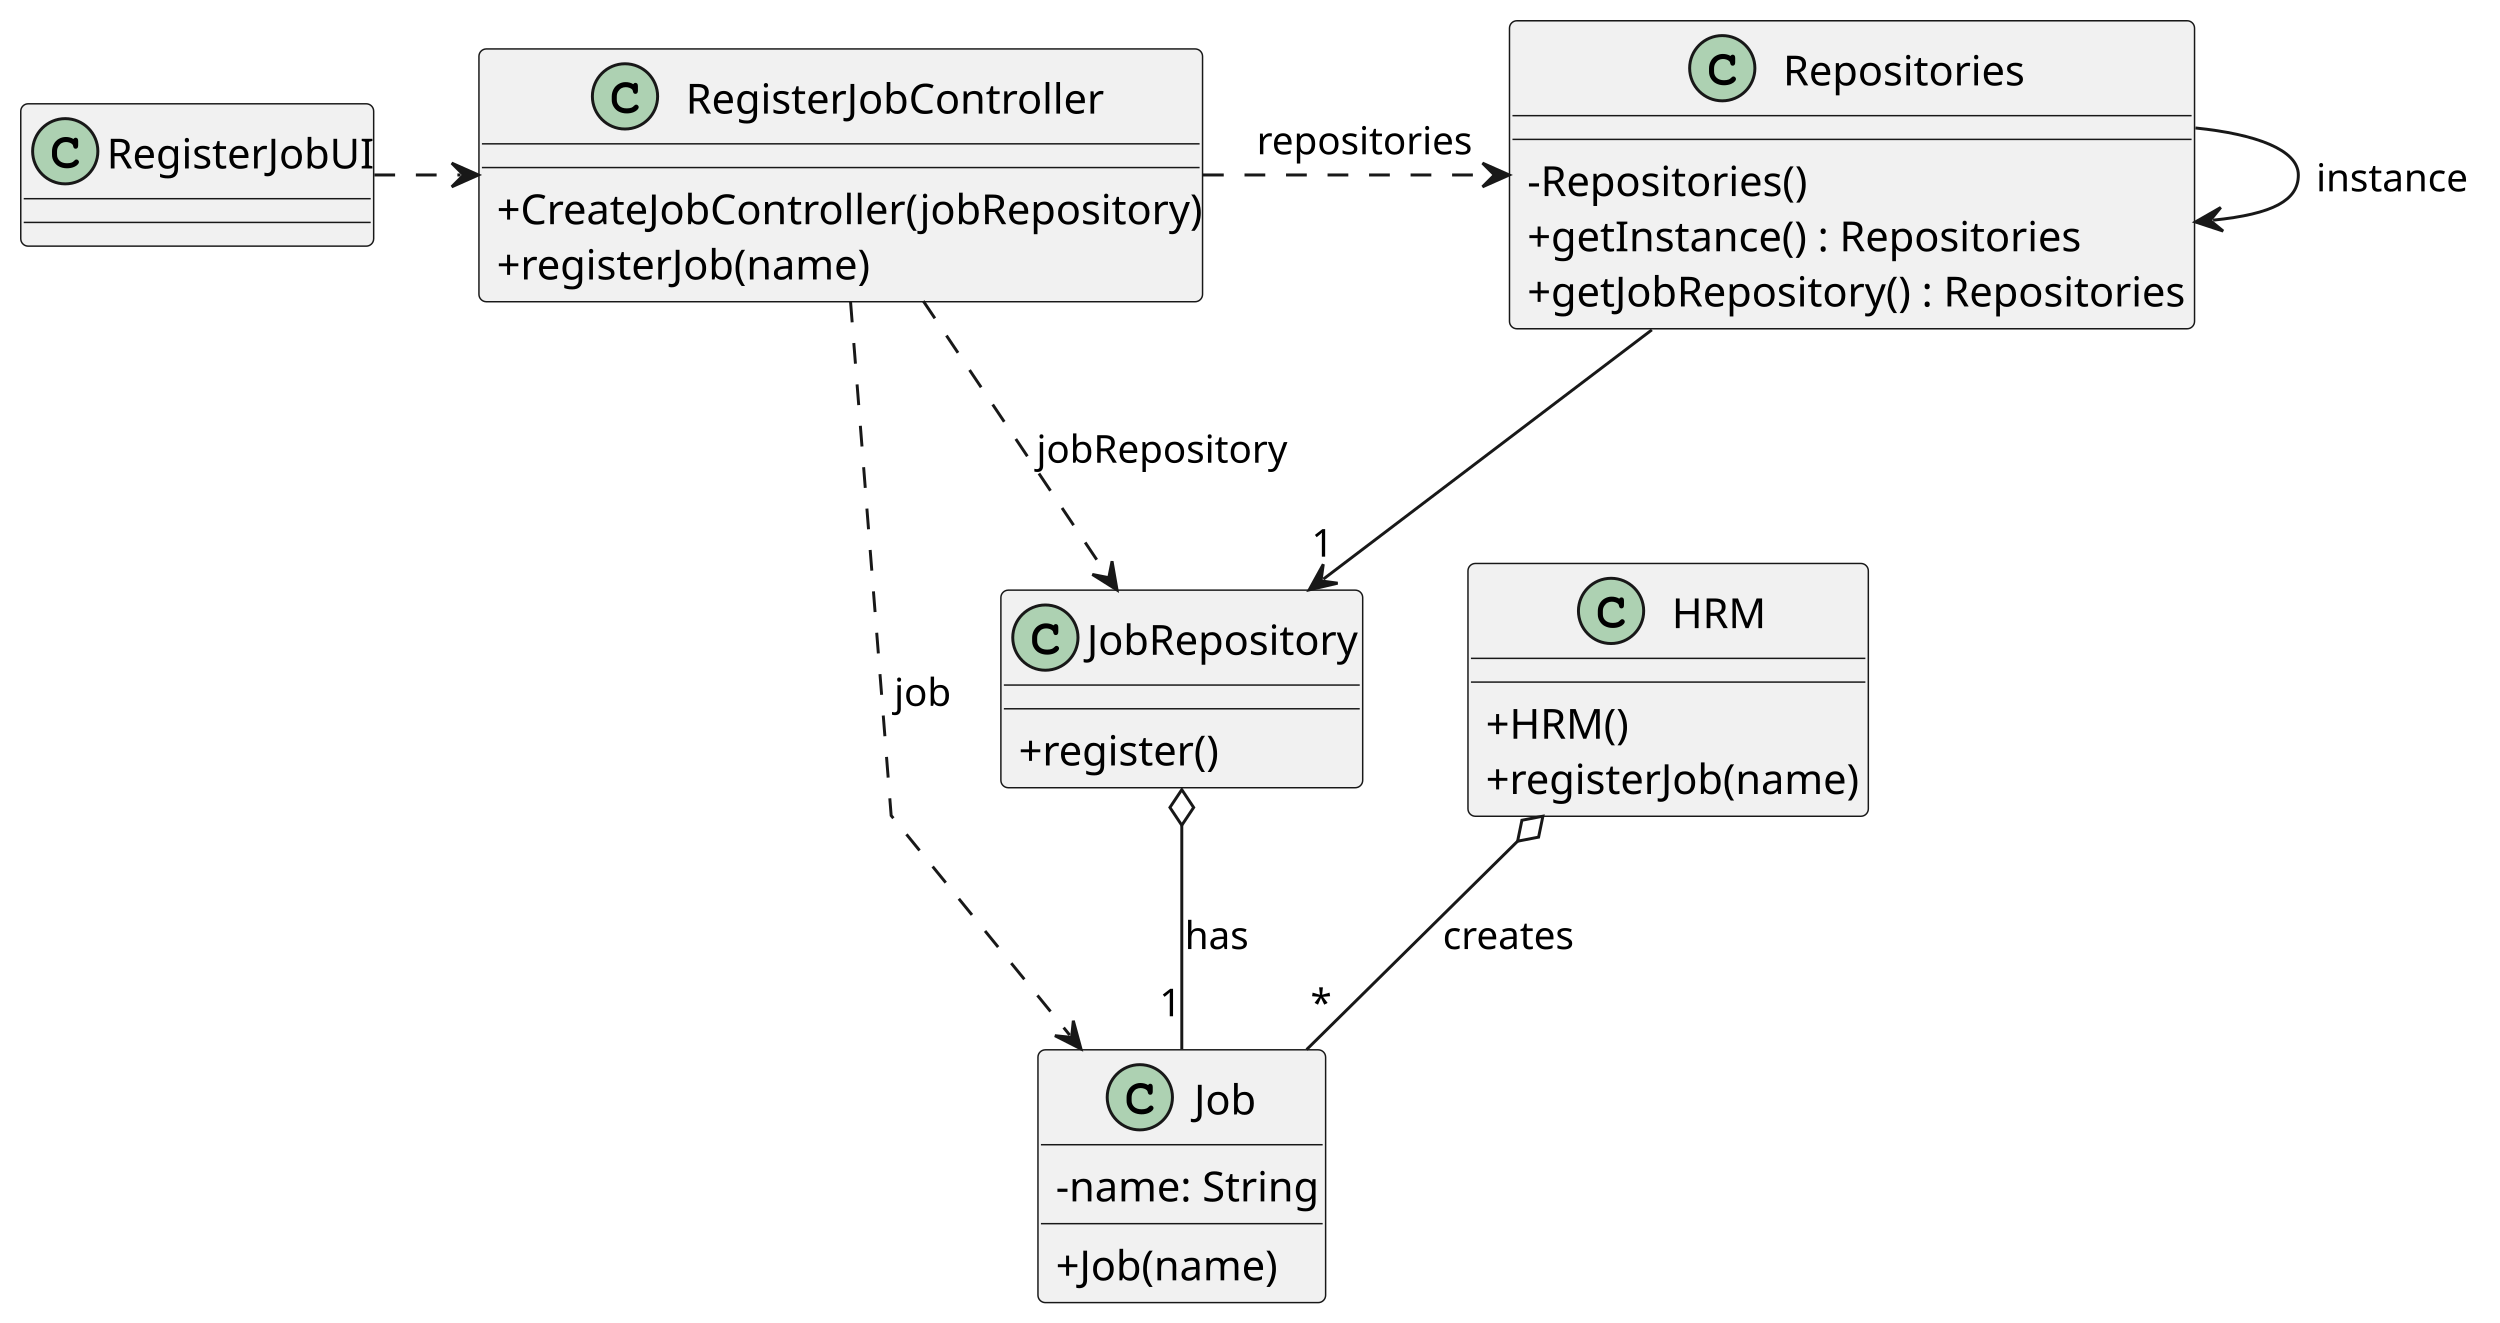
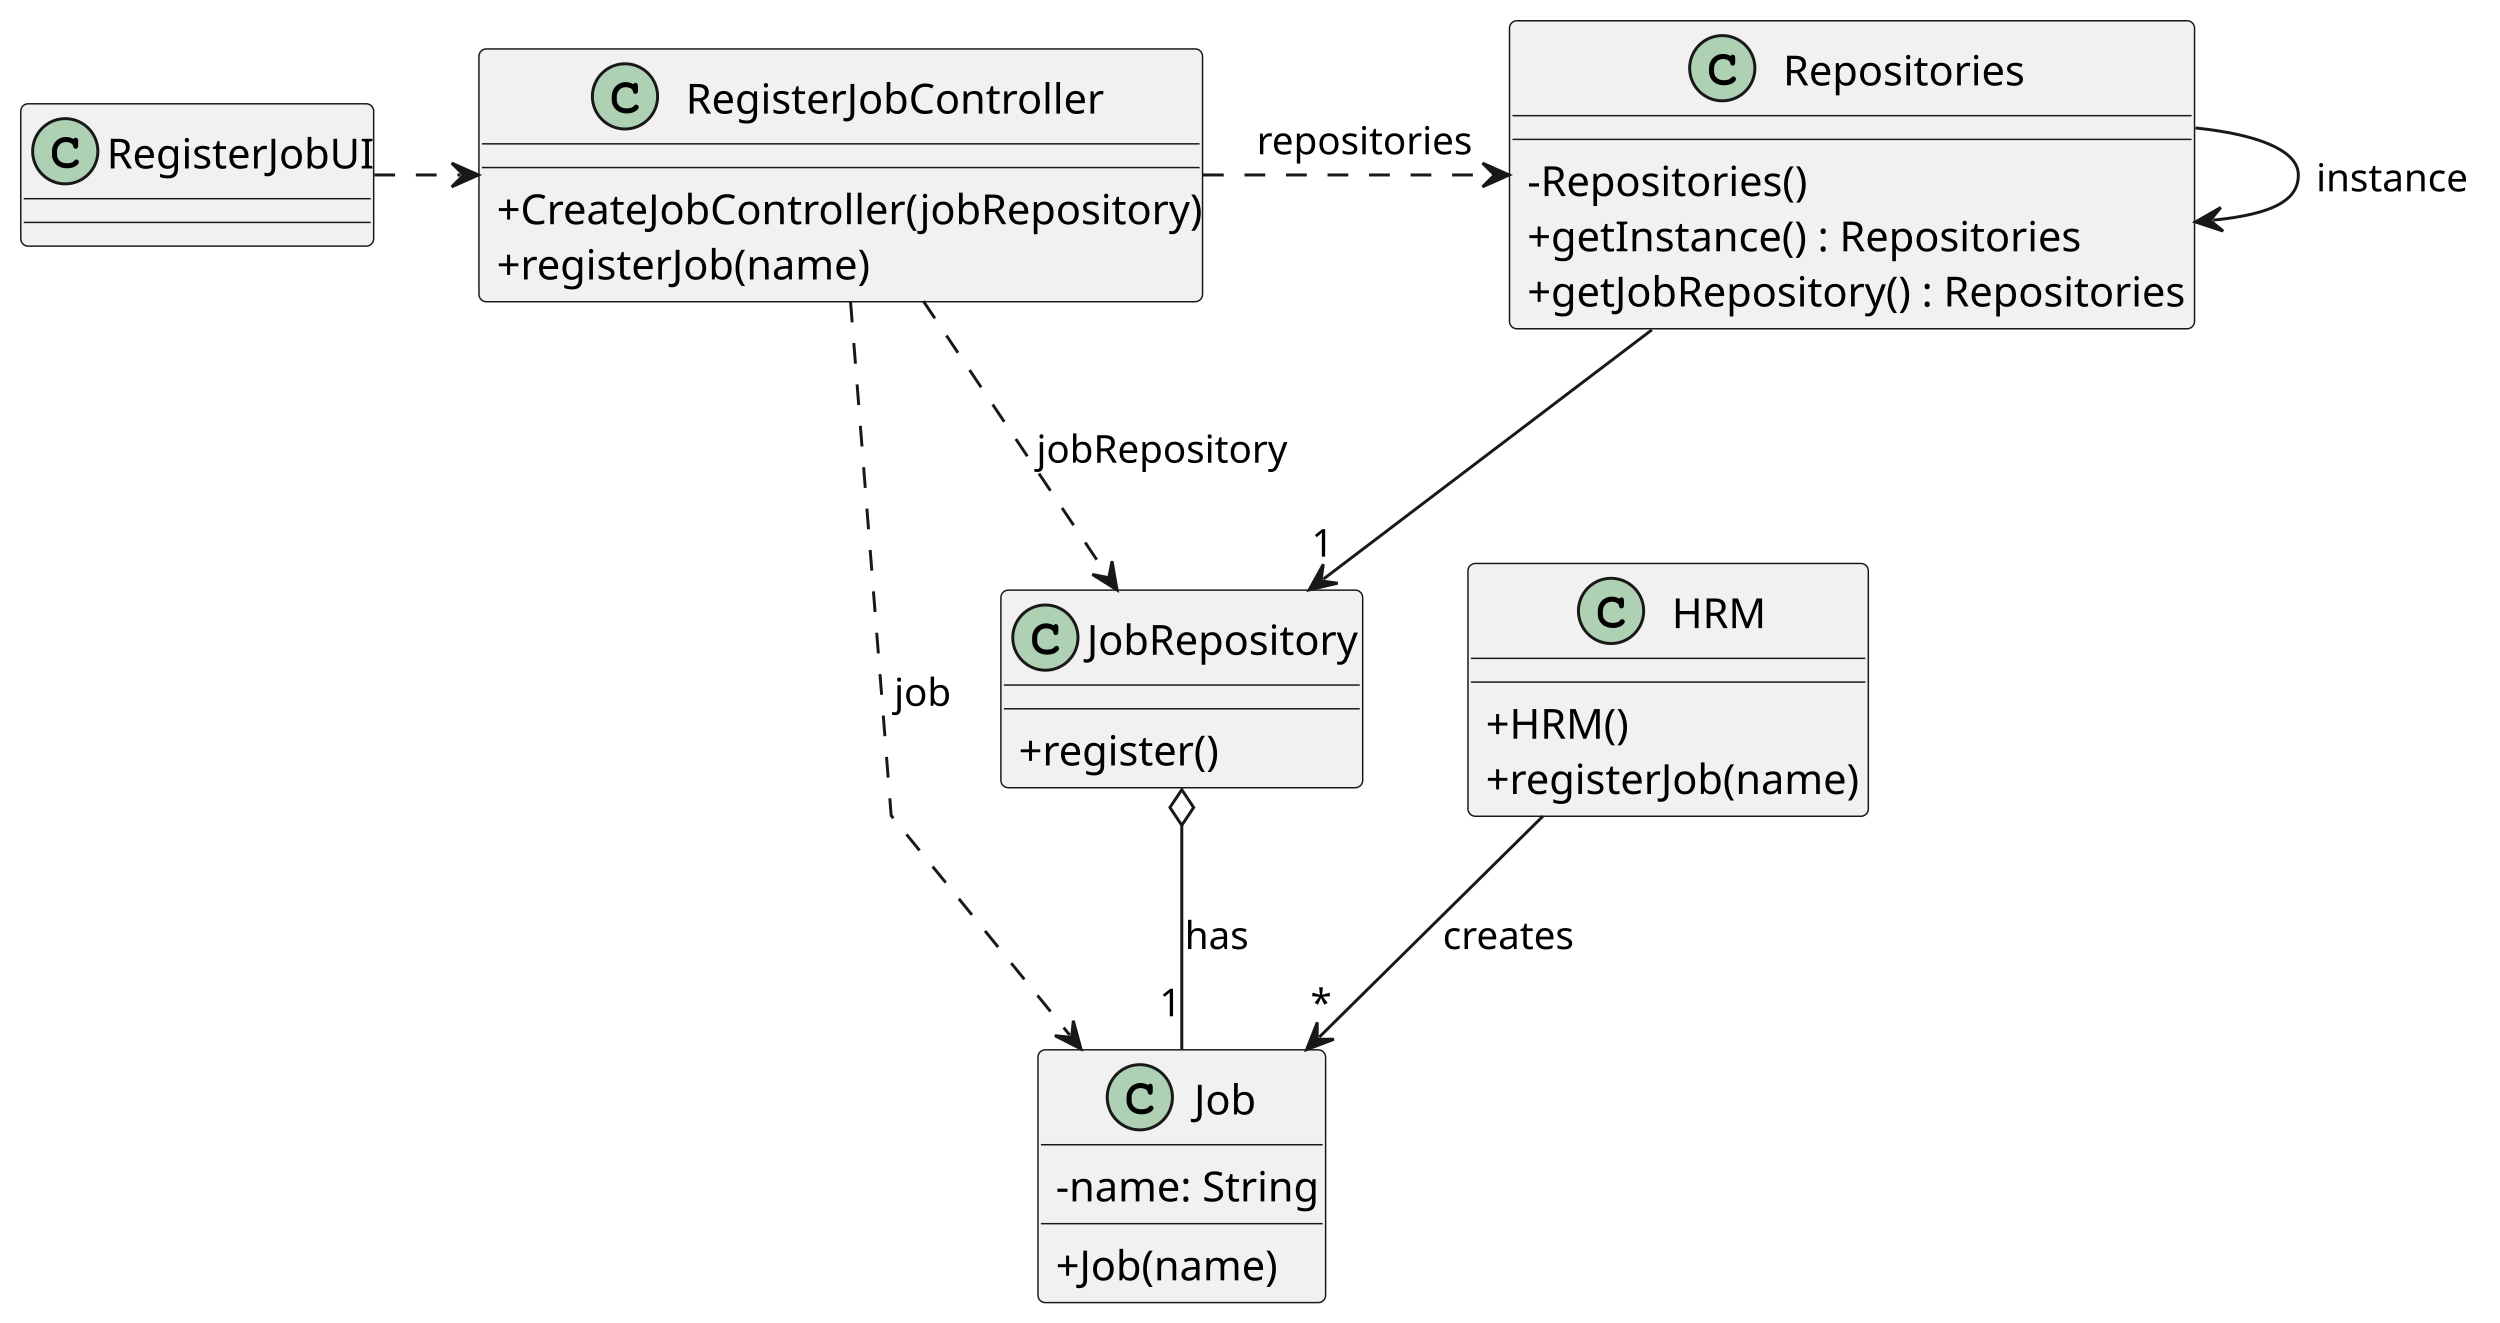
<svg xmlns="http://www.w3.org/2000/svg" contentStyleType="text/css" height="446px" preserveAspectRatio="none" style="width:843px;height:446px;background:#FFFFFF;" version="1.1" viewBox="0 0 843 446" width="843px" zoomAndPan="magnify">
  <defs />
  <g>
    <g id="elem_Job">
      <rect codeLine="11" fill="#F1F1F1" height="85.242" id="Job" rx="2.5" ry="2.5" style="stroke:#181818;stroke-width:0.5;" width="97" x="350" y="354" />
      <ellipse cx="384.35" cy="370" fill="#ADD1B2" rx="11" ry="11" style="stroke:#181818;stroke-width:1.0;" />
      <path d="M387.116,365.875 Q387.272,365.656 387.459,365.547 Q387.647,365.438 387.866,365.438 Q388.241,365.438 388.475,365.703 Q388.709,365.953 388.709,366.562 L388.709,368.016 Q388.709,368.625 388.475,368.891 Q388.241,369.156 387.866,369.156 Q387.522,369.156 387.319,368.953 Q387.116,368.766 387.006,368.25 Q386.959,367.891 386.772,367.703 Q386.444,367.328 385.834,367.109 Q385.225,366.891 384.6,366.891 Q383.834,366.891 383.194,367.219 Q382.569,367.547 382.069,368.297 Q381.584,369.047 381.584,370.078 L381.584,371.172 Q381.584,372.406 382.475,373.234 Q383.366,374.047 384.959,374.047 Q385.897,374.047 386.553,373.797 Q386.944,373.641 387.366,373.203 Q387.631,372.938 387.772,372.859 Q387.928,372.781 388.131,372.781 Q388.459,372.781 388.709,373.047 Q388.975,373.297 388.975,373.641 Q388.975,373.984 388.631,374.391 Q388.131,374.969 387.334,375.297 Q386.256,375.75 384.959,375.75 Q383.444,375.75 382.241,375.125 Q381.256,374.625 380.569,373.562 Q379.881,372.484 379.881,371.203 L379.881,370.047 Q379.881,368.719 380.491,367.578 Q381.116,366.422 382.209,365.812 Q383.303,365.188 384.538,365.188 Q385.272,365.188 385.913,365.359 Q386.569,365.516 387.116,365.875 Z " fill="#000000" />
      <text fill="#000000" font-family="sans-serif" font-size="14" lengthAdjust="spacing" textLength="22" x="402.65" y="375.797">Job</text>
      <line style="stroke:#181818;stroke-width:0.5;" x1="351" x2="446" y1="386" y2="386" />
      <text fill="#000000" font-family="sans-serif" font-size="14" lengthAdjust="spacing" textLength="85" x="356" y="405.107">-name: String</text>
      <line style="stroke:#181818;stroke-width:0.5;" x1="351" x2="446" y1="412.621" y2="412.621" />
      <text fill="#000000" font-family="sans-serif" font-size="14" lengthAdjust="spacing" textLength="75" x="356" y="431.728">+Job(name)</text>
    </g>
    <g id="elem_HRM">
      <rect codeLine="17" fill="#F1F1F1" height="85.242" id="HRM" rx="2.5" ry="2.5" style="stroke:#181818;stroke-width:0.5;" width="135" x="495" y="190" />
      <ellipse cx="543.25" cy="206" fill="#ADD1B2" rx="11" ry="11" style="stroke:#181818;stroke-width:1.0;" />
      <path d="M546.016,201.875 Q546.172,201.656 546.359,201.547 Q546.547,201.438 546.766,201.438 Q547.141,201.438 547.375,201.703 Q547.609,201.953 547.609,202.562 L547.609,204.016 Q547.609,204.625 547.375,204.891 Q547.141,205.156 546.766,205.156 Q546.422,205.156 546.219,204.953 Q546.016,204.766 545.906,204.25 Q545.859,203.891 545.672,203.703 Q545.344,203.328 544.734,203.109 Q544.125,202.891 543.5,202.891 Q542.734,202.891 542.094,203.219 Q541.469,203.547 540.969,204.297 Q540.484,205.047 540.484,206.078 L540.484,207.172 Q540.484,208.406 541.375,209.234 Q542.266,210.047 543.859,210.047 Q544.797,210.047 545.453,209.797 Q545.844,209.641 546.266,209.203 Q546.531,208.938 546.672,208.859 Q546.828,208.781 547.031,208.781 Q547.359,208.781 547.609,209.047 Q547.875,209.297 547.875,209.641 Q547.875,209.984 547.531,210.391 Q547.031,210.969 546.234,211.297 Q545.156,211.75 543.859,211.75 Q542.344,211.75 541.141,211.125 Q540.156,210.625 539.469,209.562 Q538.781,208.484 538.781,207.203 L538.781,206.047 Q538.781,204.719 539.391,203.578 Q540.016,202.422 541.109,201.812 Q542.203,201.188 543.438,201.188 Q544.172,201.188 544.812,201.359 Q545.469,201.516 546.016,201.875 Z " fill="#000000" />
      <text fill="#000000" font-family="sans-serif" font-size="14" lengthAdjust="spacing" textLength="30" x="563.75" y="211.797">HRM</text>
      <line style="stroke:#181818;stroke-width:0.5;" x1="496" x2="629" y1="222" y2="222" />
      <line style="stroke:#181818;stroke-width:0.5;" x1="496" x2="629" y1="230" y2="230" />
      <text fill="#000000" font-family="sans-serif" font-size="14" lengthAdjust="spacing" textLength="48" x="501" y="249.107">+HRM()</text>
      <text fill="#000000" font-family="sans-serif" font-size="14" lengthAdjust="spacing" textLength="123" x="501" y="267.728">+registerJob(name)</text>
    </g>
    <g id="elem_RegisterJobUI">
      <rect codeLine="23" fill="#F1F1F1" height="48" id="RegisterJobUI" rx="2.5" ry="2.5" style="stroke:#181818;stroke-width:0.5;" width="119" x="7" y="35" />
      <ellipse cx="22" cy="51" fill="#ADD1B2" rx="11" ry="11" style="stroke:#181818;stroke-width:1.0;" />
      <path d="M24.766,46.875 Q24.922,46.656 25.109,46.547 Q25.297,46.438 25.516,46.438 Q25.891,46.438 26.125,46.703 Q26.359,46.953 26.359,47.562 L26.359,49.016 Q26.359,49.625 26.125,49.891 Q25.891,50.156 25.516,50.156 Q25.172,50.156 24.969,49.953 Q24.766,49.766 24.656,49.25 Q24.609,48.891 24.422,48.703 Q24.094,48.328 23.484,48.109 Q22.875,47.891 22.25,47.891 Q21.484,47.891 20.844,48.219 Q20.219,48.547 19.719,49.297 Q19.234,50.047 19.234,51.078 L19.234,52.172 Q19.234,53.406 20.125,54.234 Q21.016,55.047 22.609,55.047 Q23.547,55.047 24.203,54.797 Q24.594,54.641 25.016,54.203 Q25.281,53.938 25.422,53.859 Q25.578,53.781 25.781,53.781 Q26.109,53.781 26.359,54.047 Q26.625,54.297 26.625,54.641 Q26.625,54.984 26.281,55.391 Q25.781,55.969 24.984,56.297 Q23.906,56.75 22.609,56.75 Q21.094,56.75 19.891,56.125 Q18.906,55.625 18.219,54.562 Q17.531,53.484 17.531,52.203 L17.531,51.047 Q17.531,49.719 18.141,48.578 Q18.766,47.422 19.859,46.812 Q20.953,46.188 22.188,46.188 Q22.922,46.188 23.562,46.359 Q24.219,46.516 24.766,46.875 Z " fill="#000000" />
      <text fill="#000000" font-family="sans-serif" font-size="14" lengthAdjust="spacing" textLength="87" x="36" y="56.797">RegisterJobUI</text>
      <line style="stroke:#181818;stroke-width:0.5;" x1="8" x2="125" y1="67" y2="67" />
      <line style="stroke:#181818;stroke-width:0.5;" x1="8" x2="125" y1="75" y2="75" />
    </g>
    <g id="elem_RegisterJobController">
      <rect codeLine="27" fill="#F1F1F1" height="85.242" id="RegisterJobController" rx="2.5" ry="2.5" style="stroke:#181818;stroke-width:0.5;" width="244" x="161.5" y="16.5" />
      <ellipse cx="210.75" cy="32.5" fill="#ADD1B2" rx="11" ry="11" style="stroke:#181818;stroke-width:1.0;" />
      <path d="M213.516,28.375 Q213.672,28.156 213.859,28.047 Q214.047,27.938 214.266,27.938 Q214.641,27.938 214.875,28.203 Q215.109,28.453 215.109,29.062 L215.109,30.516 Q215.109,31.125 214.875,31.391 Q214.641,31.656 214.266,31.656 Q213.922,31.656 213.719,31.453 Q213.516,31.266 213.406,30.75 Q213.359,30.391 213.172,30.203 Q212.844,29.828 212.234,29.609 Q211.625,29.391 211,29.391 Q210.234,29.391 209.594,29.719 Q208.969,30.047 208.469,30.797 Q207.984,31.547 207.984,32.578 L207.984,33.672 Q207.984,34.906 208.875,35.734 Q209.766,36.547 211.359,36.547 Q212.297,36.547 212.953,36.297 Q213.344,36.141 213.766,35.703 Q214.031,35.438 214.172,35.359 Q214.328,35.281 214.531,35.281 Q214.859,35.281 215.109,35.547 Q215.375,35.797 215.375,36.141 Q215.375,36.484 215.031,36.891 Q214.531,37.469 213.734,37.797 Q212.656,38.25 211.359,38.25 Q209.844,38.25 208.641,37.625 Q207.656,37.125 206.969,36.062 Q206.281,34.984 206.281,33.703 L206.281,32.547 Q206.281,31.219 206.891,30.078 Q207.516,28.922 208.609,28.312 Q209.703,27.688 210.938,27.688 Q211.672,27.688 212.312,27.859 Q212.969,28.016 213.516,28.375 Z " fill="#000000" />
      <text fill="#000000" font-family="sans-serif" font-size="14" lengthAdjust="spacing" textLength="137" x="231.25" y="38.297">RegisterJobController</text>
      <line style="stroke:#181818;stroke-width:0.5;" x1="162.5" x2="404.5" y1="48.5" y2="48.5" />
      <line style="stroke:#181818;stroke-width:0.5;" x1="162.5" x2="404.5" y1="56.5" y2="56.5" />
      <text fill="#000000" font-family="sans-serif" font-size="14" lengthAdjust="spacing" textLength="232" x="167.5" y="75.607">+CreateJobController(jobRepository)</text>
      <text fill="#000000" font-family="sans-serif" font-size="14" lengthAdjust="spacing" textLength="123" x="167.5" y="94.228">+registerJob(name)</text>
    </g>
    <g id="elem_Repositories">
      <rect codeLine="32" fill="#F1F1F1" height="103.863" id="Repositories" rx="2.5" ry="2.5" style="stroke:#181818;stroke-width:0.5;" width="231" x="509" y="7" />
      <ellipse cx="580.75" cy="23" fill="#ADD1B2" rx="11" ry="11" style="stroke:#181818;stroke-width:1.0;" />
      <path d="M583.516,18.875 Q583.672,18.656 583.859,18.547 Q584.047,18.438 584.266,18.438 Q584.641,18.438 584.875,18.703 Q585.109,18.953 585.109,19.562 L585.109,21.016 Q585.109,21.625 584.875,21.891 Q584.641,22.156 584.266,22.156 Q583.922,22.156 583.719,21.953 Q583.516,21.766 583.406,21.25 Q583.359,20.891 583.172,20.703 Q582.844,20.328 582.234,20.109 Q581.625,19.891 581,19.891 Q580.234,19.891 579.594,20.219 Q578.969,20.547 578.469,21.297 Q577.984,22.047 577.984,23.078 L577.984,24.172 Q577.984,25.406 578.875,26.234 Q579.766,27.047 581.359,27.047 Q582.297,27.047 582.953,26.797 Q583.344,26.641 583.766,26.203 Q584.031,25.938 584.172,25.859 Q584.328,25.781 584.531,25.781 Q584.859,25.781 585.109,26.047 Q585.375,26.297 585.375,26.641 Q585.375,26.984 585.031,27.391 Q584.531,27.969 583.734,28.297 Q582.656,28.75 581.359,28.75 Q579.844,28.75 578.641,28.125 Q577.656,27.625 576.969,26.562 Q576.281,25.484 576.281,24.203 L576.281,23.047 Q576.281,21.719 576.891,20.578 Q577.516,19.422 578.609,18.812 Q579.703,18.188 580.938,18.188 Q581.672,18.188 582.312,18.359 Q582.969,18.516 583.516,18.875 Z " fill="#000000" />
      <text fill="#000000" font-family="sans-serif" font-size="14" lengthAdjust="spacing" textLength="79" x="601.25" y="28.797">Repositories</text>
      <line style="stroke:#181818;stroke-width:0.5;" x1="510" x2="739" y1="39" y2="39" />
      <line style="stroke:#181818;stroke-width:0.5;" x1="510" x2="739" y1="47" y2="47" />
      <text fill="#000000" font-family="sans-serif" font-size="14" lengthAdjust="spacing" textLength="94" x="515" y="66.107">-Repositories()</text>
      <text fill="#000000" font-family="sans-serif" font-size="14" lengthAdjust="spacing" textLength="182" x="515" y="84.728">+getInstance() : Repositories</text>
      <text fill="#000000" font-family="sans-serif" font-size="14" lengthAdjust="spacing" textLength="219" x="515" y="103.35">+getJobRepository() : Repositories</text>
    </g>
    <g id="elem_JobRepository">
      <rect codeLine="38" fill="#F1F1F1" height="66.621" id="JobRepository" rx="2.5" ry="2.5" style="stroke:#181818;stroke-width:0.5;" width="122" x="337.5" y="199" />
      <ellipse cx="352.5" cy="215" fill="#ADD1B2" rx="11" ry="11" style="stroke:#181818;stroke-width:1.0;" />
      <path d="M355.266,210.875 Q355.422,210.656 355.609,210.547 Q355.797,210.438 356.016,210.438 Q356.391,210.438 356.625,210.703 Q356.859,210.953 356.859,211.562 L356.859,213.016 Q356.859,213.625 356.625,213.891 Q356.391,214.156 356.016,214.156 Q355.672,214.156 355.469,213.953 Q355.266,213.766 355.156,213.25 Q355.109,212.891 354.922,212.703 Q354.594,212.328 353.984,212.109 Q353.375,211.891 352.75,211.891 Q351.984,211.891 351.344,212.219 Q350.719,212.547 350.219,213.297 Q349.734,214.047 349.734,215.078 L349.734,216.172 Q349.734,217.406 350.625,218.234 Q351.516,219.047 353.109,219.047 Q354.047,219.047 354.703,218.797 Q355.094,218.641 355.516,218.203 Q355.781,217.938 355.922,217.859 Q356.078,217.781 356.281,217.781 Q356.609,217.781 356.859,218.047 Q357.125,218.297 357.125,218.641 Q357.125,218.984 356.781,219.391 Q356.281,219.969 355.484,220.297 Q354.406,220.75 353.109,220.75 Q351.594,220.75 350.391,220.125 Q349.406,219.625 348.719,218.562 Q348.031,217.484 348.031,216.203 L348.031,215.047 Q348.031,213.719 348.641,212.578 Q349.266,211.422 350.359,210.812 Q351.453,210.188 352.688,210.188 Q353.422,210.188 354.062,210.359 Q354.719,210.516 355.266,210.875 Z " fill="#000000" />
      <text fill="#000000" font-family="sans-serif" font-size="14" lengthAdjust="spacing" textLength="90" x="366.5" y="220.797">JobRepository</text>
      <line style="stroke:#181818;stroke-width:0.5;" x1="338.5" x2="458.5" y1="231" y2="231" />
      <line style="stroke:#181818;stroke-width:0.5;" x1="338.5" x2="458.5" y1="239" y2="239" />
      <text fill="#000000" font-family="sans-serif" font-size="14" lengthAdjust="spacing" textLength="66" x="343.5" y="258.107">+register()</text>
    </g>
    <g id="link_HRM_Job">
-       <path codeLine="43" d="M511.733,283.653 C487.243,307.843 465.05,329.76 440.59,353.92 " fill="none" id="HRM-backto-Job" style="stroke:#181818;stroke-width:1.0;" />
-       <polygon fill="none" points="520.27,275.22,513.19,276.591,511.733,283.653,518.812,282.282,520.27,275.22" style="stroke:#181818;stroke-width:1.0;" />
+       <path codeLine="43" d="M520.27,275.22 C495.78,299.41 469.319,325.544 444.859,349.704 " fill="none" id="HRM-to-Job" style="stroke:#181818;stroke-width:1.0;" />
+       <polygon fill="#181818" points="440.59,353.92,449.804,350.441,444.147,350.406,444.182,344.75,440.59,353.92" style="stroke:#181818;stroke-width:1.0;" />
      <text fill="#000000" font-family="sans-serif" font-size="13" lengthAdjust="spacing" textLength="43" x="486.5" y="320.028">creates</text>
      <text fill="#000000" font-family="sans-serif" font-size="13" lengthAdjust="spacing" textLength="5" x="441.9" y="342.811">*</text>
    </g>
    <g id="link_RegisterJobUI_RegisterJobController">
      <path codeLine="44" d="M126.23,59 C133.73,59 138.83,59 138.83,59 C138.83,59 142.79,59 155.32,59 " fill="none" id="RegisterJobUI-to-RegisterJobController" style="stroke:#181818;stroke-width:1.0;stroke-dasharray:7.0,7.0;" />
      <polygon fill="#181818" points="161.32,59,152.32,55,156.32,59,152.32,63,161.32,59" style="stroke:#181818;stroke-width:1.0;" />
    </g>
    <g id="link_RegisterJobController_Repositories">
      <path codeLine="45" d="M405.65,59 C439.28,59 469.65,59 502.9,59 " fill="none" id="RegisterJobController-to-Repositories" style="stroke:#181818;stroke-width:1.0;stroke-dasharray:7.0,7.0;" />
      <polygon fill="#181818" points="508.9,59,499.9,55,503.9,59,499.9,63,508.9,59" style="stroke:#181818;stroke-width:1.0;" />
      <text fill="#000000" font-family="sans-serif" font-size="13" lengthAdjust="spacing" textLength="67" x="423.75" y="52.028">repositories</text>
    </g>
    <g id="link_Repositories_Repositories">
      <path codeLine="46" d="M740.29,43.15 C760.74,45.23 775,50.52 775,59 C775,67.48 766.709,72.163 746.259,74.243 " fill="none" id="Repositories-to-Repositories" style="stroke:#181818;stroke-width:1.0;" />
      <polygon fill="#181818" points="740.29,74.85,749.649,77.919,745.264,74.344,748.839,69.96,740.29,74.85" style="stroke:#181818;stroke-width:1.0;" />
      <text fill="#000000" font-family="sans-serif" font-size="13" lengthAdjust="spacing" textLength="49" x="781" y="64.528">instance</text>
    </g>
    <g id="link_Repositories_JobRepository">
      <path codeLine="47" d="M557,111.22 C519.54,139.65 478.849,170.523 446.239,195.273 " fill="none" id="Repositories-to-JobRepository" style="stroke:#181818;stroke-width:1.0;" />
      <polygon fill="#181818" points="441.46,198.9,451.047,196.645,445.443,195.877,446.211,190.273,441.46,198.9" style="stroke:#181818;stroke-width:1.0;" />
      <text fill="#000000" font-family="sans-serif" font-size="13" lengthAdjust="spacing" textLength="7" x="442.229" y="187.706">1</text>
    </g>
    <g id="link_JobRepository_Job">
      <path codeLine="48" d="M398.5,278.28 C398.5,303.52 398.5,326.58 398.5,353.82 " fill="none" id="JobRepository-backto-Job" style="stroke:#181818;stroke-width:1.0;" />
      <polygon fill="none" points="398.5,266.28,394.5,272.28,398.5,278.28,402.5,272.28,398.5,266.28" style="stroke:#181818;stroke-width:1.0;" />
      <text fill="#000000" font-family="sans-serif" font-size="13" lengthAdjust="spacing" textLength="21" x="399.5" y="320.028">has</text>
      <text fill="#000000" font-family="sans-serif" font-size="13" lengthAdjust="spacing" textLength="7" x="390.942" y="342.695">1</text>
    </g>
    <g id="link_RegisterJobController_JobRepository">
      <path codeLine="49" d="M311.34,101.52 C331.41,131.45 354.788,166.317 373.329,193.967 " fill="none" id="RegisterJobController-to-JobRepository" style="stroke:#181818;stroke-width:1.0;stroke-dasharray:7.0,7.0;" />
      <polygon fill="#181818" points="376.67,198.95,374.98,189.247,373.885,194.797,368.336,193.702,376.67,198.95" style="stroke:#181818;stroke-width:1.0;" />
      <text fill="#000000" font-family="sans-serif" font-size="13" lengthAdjust="spacing" textLength="79" x="349.5" y="156.028">jobRepository</text>
    </g>
    <g id="link_RegisterJobController_Job">
      <path codeLine="50" d="M286.8,101.71 C291.74,164.23 300.5,275 300.5,275 C300.5,275 332.404,314.236 360.714,349.036 " fill="none" id="RegisterJobController-to-Job" style="stroke:#181818;stroke-width:1.0;stroke-dasharray:7.0,7.0;" />
      <polygon fill="#181818" points="364.5,353.69,361.923,344.184,361.345,349.811,355.717,349.233,364.5,353.69" style="stroke:#181818;stroke-width:1.0;" />
      <text fill="#000000" font-family="sans-serif" font-size="13" lengthAdjust="spacing" textLength="17" x="301.5" y="238.028">job</text>
    </g>
  </g>
</svg>
